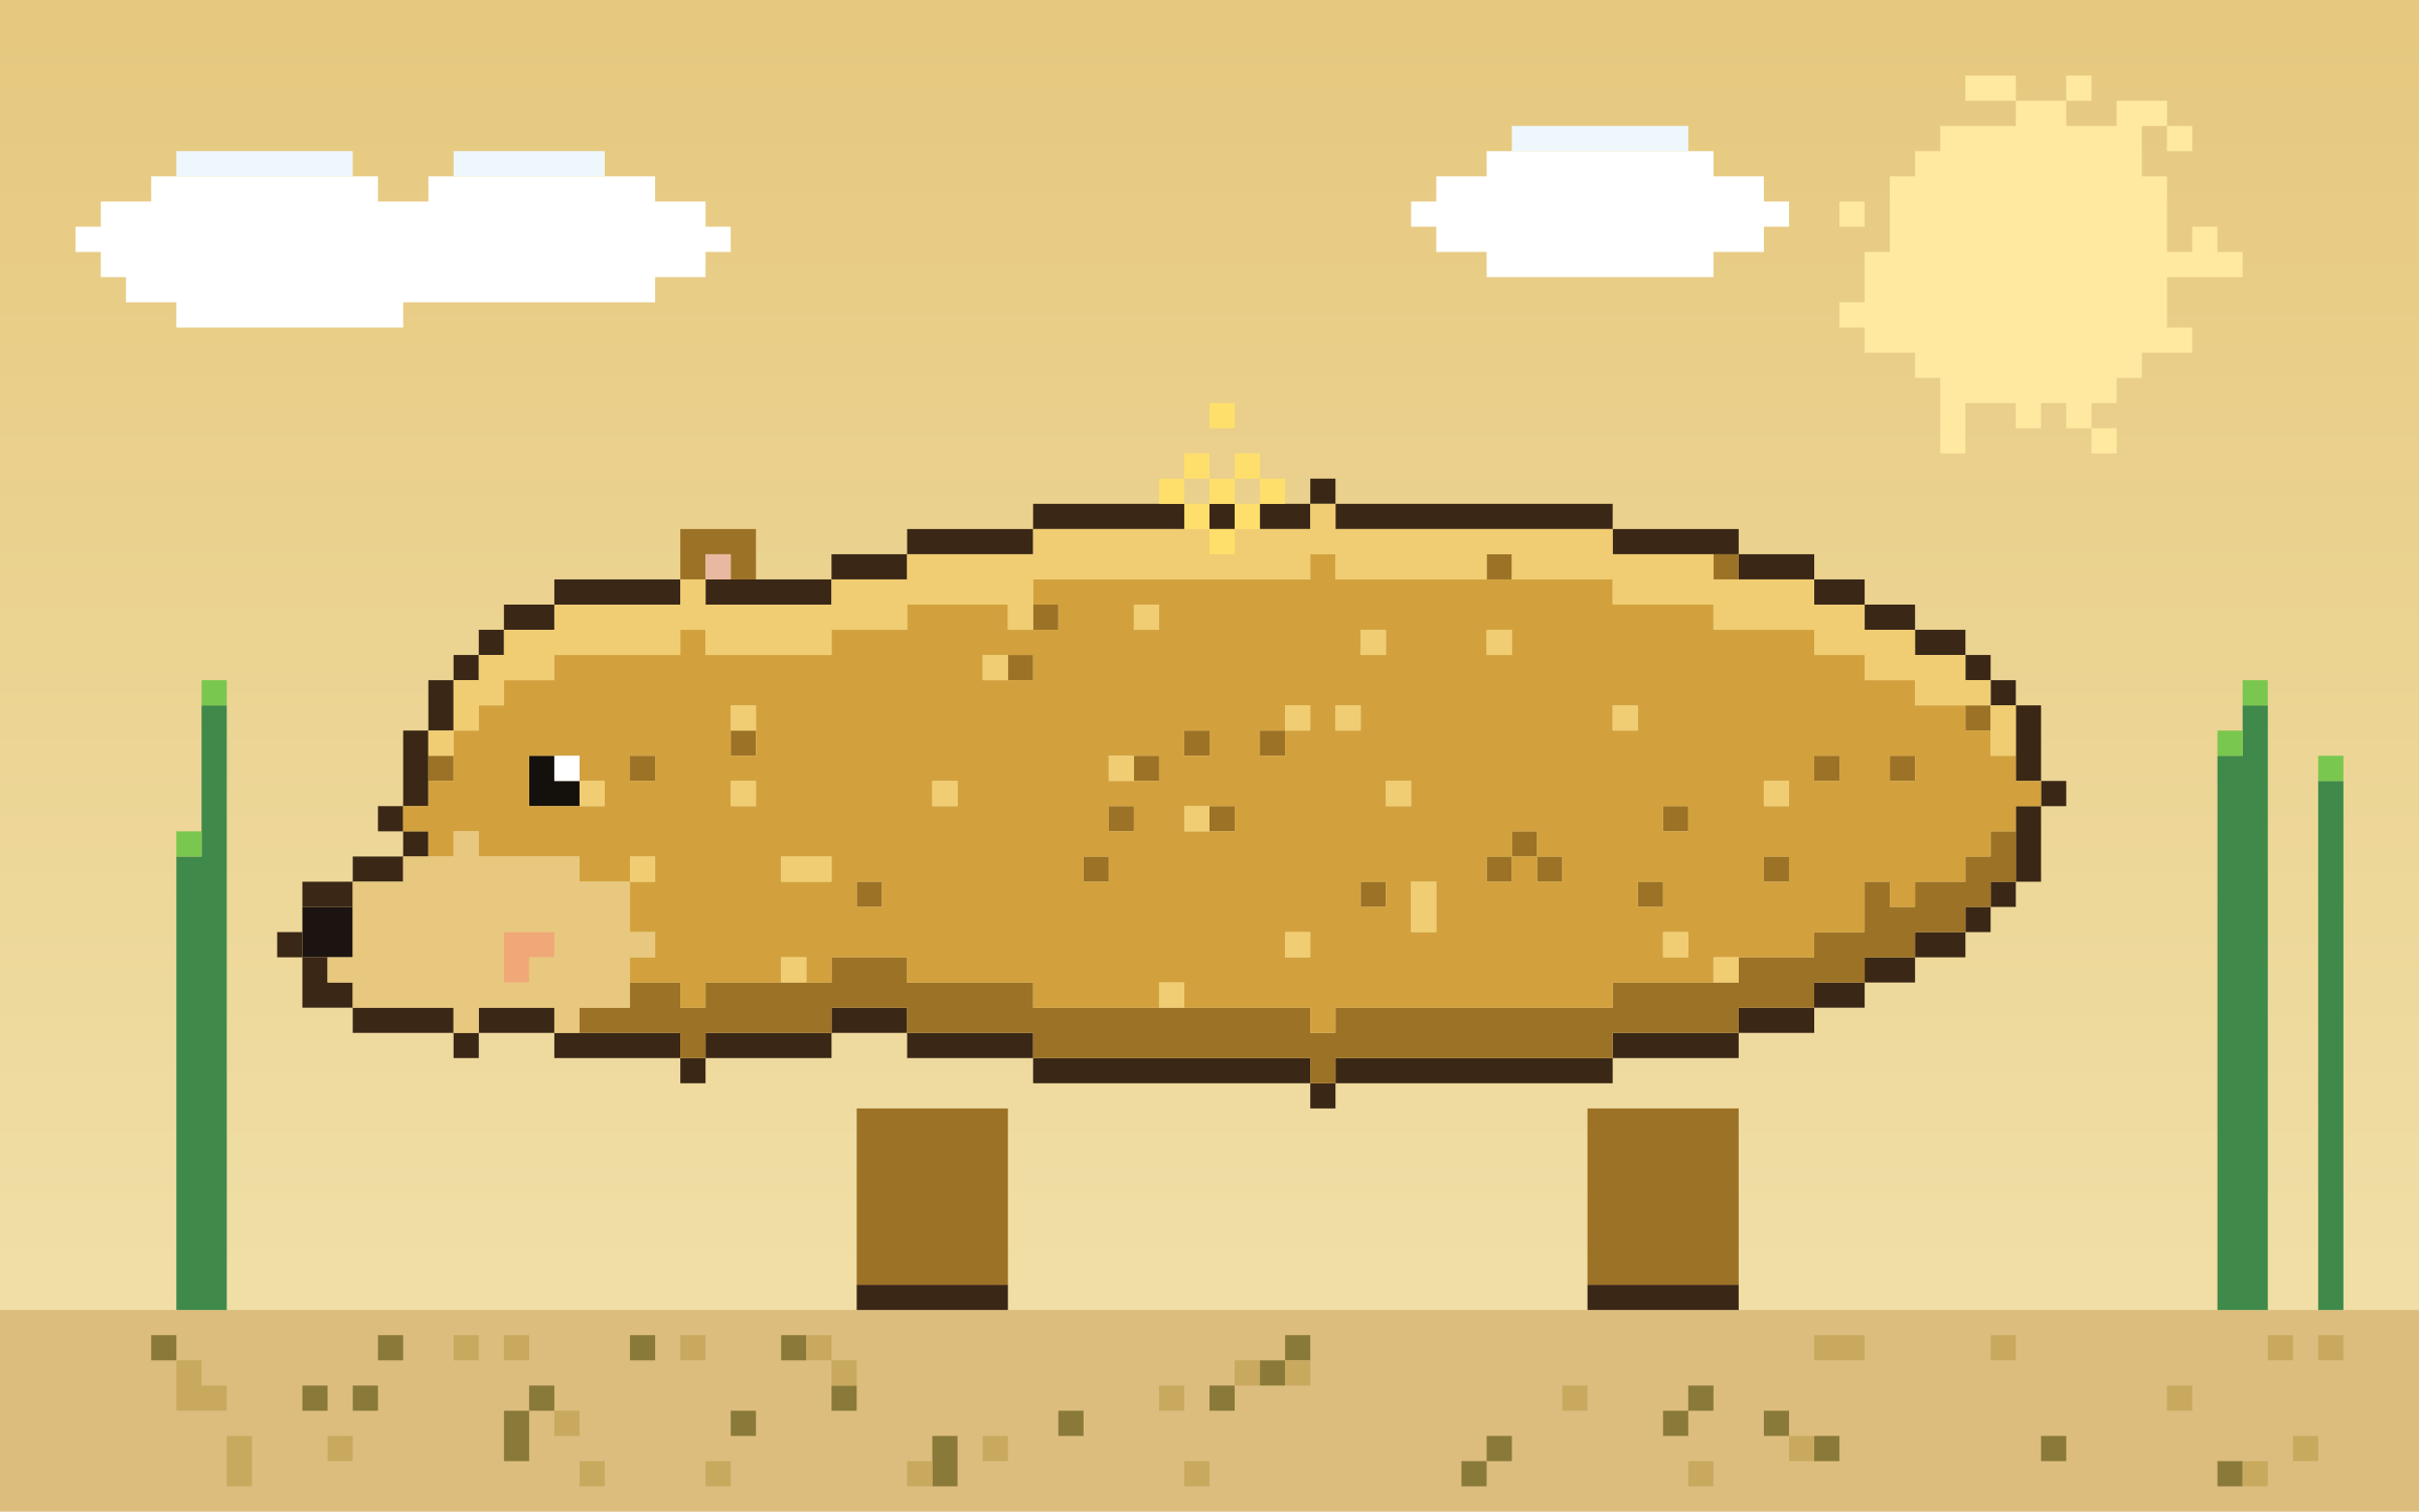
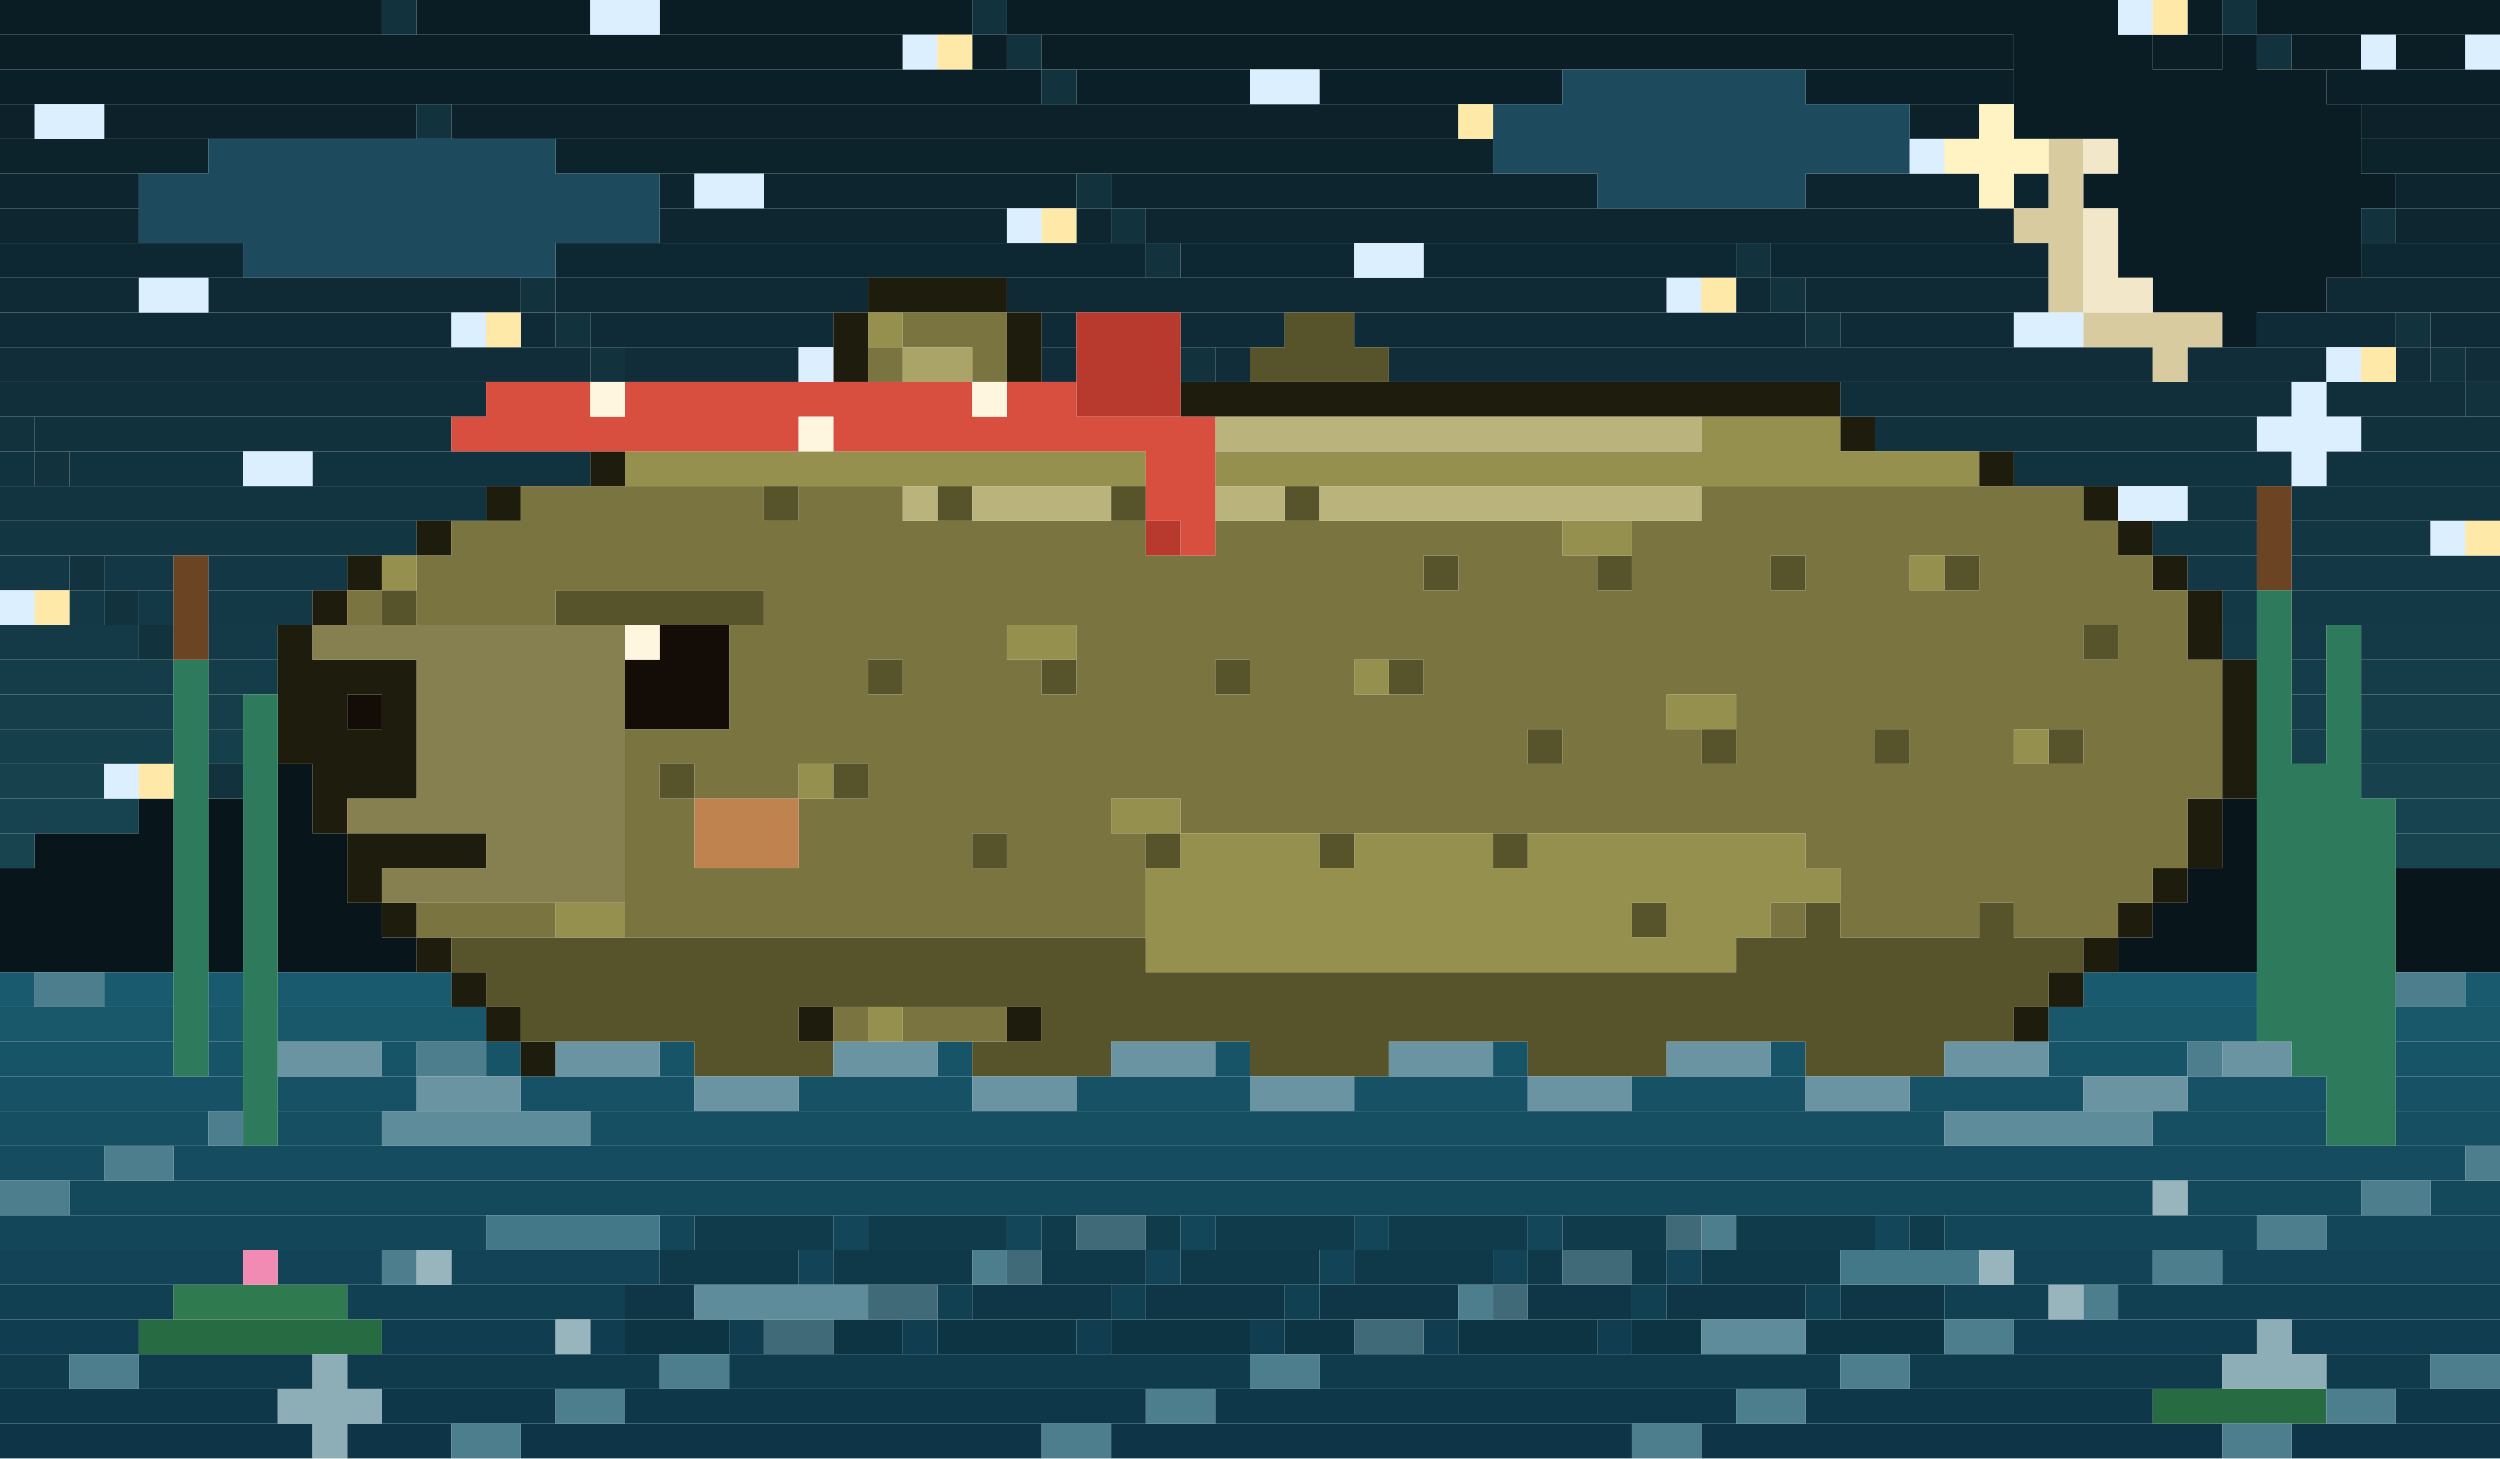
- <svg xmlns="http://www.w3.org/2000/svg" viewBox="0 0 480 300">
-   <defs>
-     <linearGradient id="g" x1="0" y1="0" x2="0" y2="1">
-       <stop offset="0" stop-color="#e6c87e" />
-       <stop offset="1" stop-color="#f2e2ac" />
-     </linearGradient>
-   </defs>
-   <rect width="480" height="300" fill="url(#g)" />
-   <rect y="260" width="480" height="40" fill="#dcbd7e" />
-   <path fill="#14100c" d="M105 150h5v5H105zM105 155h10v5H105z" />
-   <path fill="#1c1410" d="M60 180h10v5H60zM60 185h10v5H60z" />
-   <path fill="#3a2716" d="M260 95h5v5H260zM205 100h30v5H205zM240 100h5v5H240zM250 100h10v5H250zM265 100h55v5H265zM180 105h25v5H180zM320 105h25v5H320zM165 110h15v5H165zM345 110h15v5H345zM110 115h25v5H110zM140 115h25v5H140zM360 115h10v5H360zM100 120h10v5H100zM370 120h10v5H370zM95 125h5v5H95zM380 125h10v5H380zM90 130h5v5H90zM390 130h5v5H390zM85 135h5v5H85zM395 135h5v5H395zM85 140h5v5H85zM400 140h5v5H400zM80 145h5v5H80zM400 145h5v5H400zM80 150h5v5H80zM400 150h5v5H400zM80 155h5v5H80zM405 155h5v5H405zM75 160h5v5H75zM400 160h5v5H400zM80 165h5v5H80zM400 165h5v5H400zM70 170h10v5H70zM400 170h5v5H400zM60 175h10v5H60zM395 175h5v5H395zM390 180h5v5H390zM55 185h5v5H55zM380 185h10v5H380zM60 190h5v5H60zM370 190h10v5H370zM60 195h10v5H60zM360 195h10v5H360zM70 200h20v5H70zM95 200h15v5H95zM165 200h15v5H165zM345 200h15v5H345zM90 205h5v5H90zM110 205h25v5H110zM140 205h25v5H140zM180 205h25v5H180zM320 205h25v5H320zM135 210h5v5H135zM205 210h55v5H205zM265 210h55v5H265zM260 215h5v5H260zM170 255h30v5H170zM315 255h30v5H315z" />
-   <path fill="#3f8a4a" d="M40 140h5v5H40zM445 140h5v5H445zM40 145h5v5H40zM445 145h5v5H445zM40 150h5v5H40zM440 150h10v5H440zM40 155h5v5H40zM440 155h10v5H440zM460 155h5v5H460zM40 160h5v5H40zM440 160h10v5H440zM460 160h5v5H460zM40 165h5v5H40zM440 165h10v5H440zM460 165h5v5H460zM35 170h10v5H35zM440 170h10v5H440zM460 170h5v5H460zM35 175h10v5H35zM440 175h10v5H440zM460 175h5v5H460zM35 180h10v5H35zM440 180h10v5H440zM460 180h5v5H460zM35 185h10v5H35zM440 185h10v5H440zM460 185h5v5H460zM35 190h10v5H35zM440 190h10v5H440zM460 190h5v5H460zM35 195h10v5H35zM440 195h10v5H440zM460 195h5v5H460zM35 200h10v5H35zM440 200h10v5H440zM460 200h5v5H460zM35 205h10v5H35zM440 205h10v5H440zM460 205h5v5H460zM35 210h10v5H35zM440 210h10v5H440zM460 210h5v5H460zM35 215h10v5H35zM440 215h10v5H440zM460 215h5v5H460zM35 220h10v5H35zM440 220h10v5H440zM460 220h5v5H460zM35 225h10v5H35zM440 225h10v5H440zM460 225h5v5H460zM35 230h10v5H35zM440 230h10v5H440zM460 230h5v5H460zM35 235h10v5H35zM440 235h10v5H440zM460 235h5v5H460zM35 240h10v5H35zM440 240h10v5H440zM460 240h5v5H460zM35 245h10v5H35zM440 245h10v5H440zM460 245h5v5H460zM35 250h10v5H35zM440 250h10v5H440zM460 250h5v5H460zM35 255h10v5H35zM440 255h10v5H440zM460 255h5v5H460z" />
-   <path fill="#7ac74f" d="M40 135h5v5H40zM445 135h5v5H445zM440 145h5v5H440zM460 150h5v5H460zM35 165h5v5H35z" />
-   <path fill="#8a7a3a" d="M30 265h5v5H30zM75 265h5v5H75zM125 265h5v5H125zM155 265h5v5H155zM255 265h5v5H255zM250 270h5v5H250zM60 275h5v5H60zM70 275h5v5H70zM105 275h5v5H105zM165 275h5v5H165zM240 275h5v5H240zM335 275h5v5H335zM100 280h5v5H100zM145 280h5v5H145zM210 280h5v5H210zM330 280h5v5H330zM350 280h5v5H350zM100 285h5v5H100zM185 285h5v5H185zM295 285h5v5H295zM360 285h5v5H360zM405 285h5v5H405zM185 290h5v5H185zM290 290h5v5H290zM440 290h5v5H440z" />
-   <path fill="#9c7226" d="M135 105h15v5H135zM135 110h5v5H135zM145 110h5v5H145zM295 110h5v5H295zM340 110h5v5H340zM205 120h5v5H205zM200 130h5v5H200zM390 140h5v5H390zM145 145h5v5H145zM235 145h5v5H235zM250 145h5v5H250zM85 150h5v5H85zM125 150h5v5H125zM225 150h5v5H225zM360 150h5v5H360zM375 150h5v5H375zM220 160h5v5H220zM240 160h5v5H240zM330 160h5v5H330zM300 165h5v5H300zM395 165h5v5H395zM215 170h5v5H215zM295 170h5v5H295zM305 170h5v5H305zM350 170h5v5H350zM390 170h10v5H390zM170 175h5v5H170zM270 175h5v5H270zM325 175h5v5H325zM370 175h5v5H370zM380 175h15v5H380zM370 180h20v5H370zM360 185h20v5H360zM165 190h15v5H165zM345 190h25v5H345zM125 195h10v5H125zM140 195h65v5H140zM320 195h40v5H320zM115 200h50v5H115zM180 200h80v5H180zM265 200h80v5H265zM135 205h5v5H135zM205 205h115v5H205zM260 210h5v5H260zM170 220h30v5H170zM315 220h30v5H315zM170 225h30v5H170zM315 225h30v5H315zM170 230h30v5H170zM315 230h30v5H315zM170 235h30v5H170zM315 235h30v5H315zM170 240h30v5H170zM315 240h30v5H315zM170 245h30v5H170zM315 245h30v5H315zM170 250h30v5H170zM315 250h30v5H315z" />
-   <path fill="#c9a95e" d="M90 265h5v5H90zM100 265h5v5H100zM135 265h5v5H135zM160 265h5v5H160zM360 265h10v5H360zM395 265h5v5H395zM450 265h5v5H450zM460 265h5v5H460zM35 270h5v5H35zM165 270h5v5H165zM245 270h5v5H245zM255 270h5v5H255zM35 275h10v5H35zM230 275h5v5H230zM310 275h5v5H310zM430 275h5v5H430zM110 280h5v5H110zM45 285h5v5H45zM65 285h5v5H65zM195 285h5v5H195zM355 285h5v5H355zM455 285h5v5H455zM45 290h5v5H45zM115 290h5v5H115zM140 290h5v5H140zM180 290h5v5H180zM235 290h5v5H235zM335 290h5v5H335zM445 290h5v5H445z" />
-   <path fill="#d2a13e" d="M260 110h5v5H260zM205 115h115v5H205zM180 120h20v5H180zM210 120h15v5H210zM230 120h110v5H230zM135 125h5v5H135zM165 125h105v5H165zM275 125h20v5H275zM300 125h60v5H300zM110 130h85v5H110zM205 130h165v5H205zM100 135h280v5H100zM95 140h50v5H95zM150 140h105v5H150zM260 140h5v5H260zM270 140h50v5H270zM325 140h65v5H325zM90 145h55v5H90zM150 145h85v5H150zM240 145h10v5H240zM255 145h140v5H255zM90 150h15v5H90zM115 150h10v5H115zM130 150h90v5H130zM230 150h130v5H230zM365 150h10v5H365zM380 150h20v5H380zM85 155h20v5H85zM120 155h25v5H120zM150 155h35v5H150zM190 155h85v5H190zM280 155h70v5H280zM355 155h50v5H355zM80 160h140v5H80zM225 160h10v5H225zM245 160h85v5H245zM335 160h65v5H335zM85 165h5v5H85zM95 165h205v5H95zM305 165h90v5H305zM115 170h10v5H115zM130 170h25v5H130zM165 170h50v5H165zM220 170h75v5H220zM300 170h5v5H300zM310 170h40v5H310zM355 170h35v5H355zM125 175h45v5H125zM175 175h95v5H175zM275 175h5v5H275zM285 175h40v5H285zM330 175h40v5H330zM375 175h5v5H375zM125 180h155v5H125zM285 180h85v5H285zM130 185h125v5H130zM260 185h70v5H260zM335 185h25v5H335zM125 190h30v5H125zM160 190h5v5H160zM180 190h160v5H180zM135 195h5v5H135zM205 195h25v5H205zM235 195h85v5H235zM260 200h5v5H260z" />
-   <path fill="#e8b8a0" d="M140 110h5v5H140z" />
-   <path fill="#e8c87e" d="M90 165h5v5H90zM80 170h35v5H80zM70 175h55v5H70zM70 180h55v5H70zM70 185h30v5H70zM110 185h20v5H110zM65 190h35v5H65zM105 190h20v5H105zM70 195h55v5H70zM90 200h5v5H90zM110 200h5v5H110z" />
-   <path fill="#eef8fc" d="M300 25h35v5H300zM35 30h35v5H35zM90 30h30v5H90z" />
-   <path fill="#f0a878" d="M100 185h10v5H100zM100 190h5v5H100z" />
-   <path fill="#f0cd72" d="M260 100h5v5H260zM205 105h35v5H205zM245 105h75v5H245zM180 110h80v5H180zM265 110h30v5H265zM300 110h40v5H300zM135 115h5v5H135zM165 115h40v5H165zM320 115h40v5H320zM110 120h70v5H110zM200 120h5v5H200zM225 120h5v5H225zM340 120h30v5H340zM100 125h35v5H100zM140 125h25v5H140zM270 125h5v5H270zM295 125h5v5H295zM360 125h20v5H360zM95 130h15v5H95zM195 130h5v5H195zM370 130h20v5H370zM90 135h10v5H90zM380 135h15v5H380zM90 140h5v5H90zM145 140h5v5H145zM255 140h5v5H255zM265 140h5v5H265zM320 140h5v5H320zM395 140h5v5H395zM85 145h5v5H85zM395 145h5v5H395zM220 150h5v5H220zM115 155h5v5H115zM145 155h5v5H145zM185 155h5v5H185zM275 155h5v5H275zM350 155h5v5H350zM235 160h5v5H235zM125 170h5v5H125zM155 170h10v5H155zM280 175h5v5H280zM280 180h5v5H280zM255 185h5v5H255zM330 185h5v5H330zM155 190h5v5H155zM340 190h5v5H340zM230 195h5v5H230z" />
-   <path fill="#ffdf6b" d="M240 80h5v5H240zM235 90h5v5H235zM245 90h5v5H245zM230 95h5v5H230zM240 95h5v5H240zM250 95h5v5H250zM235 100h5v5H235zM245 100h5v5H245zM240 105h5v5H240z" />
-   <path fill="#ffe9a0" d="M390 15h10v5H390zM410 15h5v5H410zM400 20h10v5H400zM420 20h10v5H420zM385 25h40v5H385zM430 25h5v5H430zM380 30h45v5H380zM375 35h55v5H375zM365 40h5v5H365zM375 40h55v5H375zM375 45h55v5H375zM435 45h5v5H435zM370 50h75v5H370zM370 55h60v5H370zM365 60h65v5H365zM370 65h65v5H370zM380 70h45v5H380zM385 75h35v5H385zM385 80h5v5H385zM400 80h5v5H400zM410 80h5v5H410zM385 85h5v5H385zM415 85h5v5H415z" />
-   <path fill="#ffffff" d="M295 30h45v5H295zM30 35h45v5H30zM85 35h45v5H85zM285 35h65v5H285zM20 40h120v5H20zM280 40h75v5H280zM15 45h130v5H15zM285 45h65v5H285zM20 50h120v5H20zM295 50h45v5H295zM25 55h105v5H25zM35 60h45v5H35zM110 150h5v5H110z" />
+ <svg xmlns="http://www.w3.org/2000/svg" viewBox="0 0 432 252">
+   <path fill="#08161b" d="M48 132h6v6H48zM24 138h6v6H24zM36 138h6v6H36zM48 138h6v6H48zM384 138h6v6H384zM6 144h24v6H6zM36 144h6v6H36zM48 144h12v6H48zM384 144h6v6H384zM0 150h30v6H0zM36 150h6v6H36zM48 150h12v6H48zM378 150h12v6H378zM414 150h18v6H414zM0 156h30v6H0zM36 156h6v6H36zM48 156h18v6H48zM372 156h18v6H372zM414 156h18v6H414zM0 162h30v6H0zM36 162h6v6H36zM48 162h24v6H48zM366 162h24v6H366zM414 162h18v6H414z" />
+   <path fill="#0a1c24" d="M0 0h66v6H0zM72 0h30v6H72zM114 0h54v6H114zM174 0h192v6H174zM378 0h6v6H378zM390 0h42v6H390zM348 6h24v6H348zM384 6h6v6H384zM348 12h54v6H348zM348 18h60v6H348zM366 24h42v6H366zM360 30h54v6H360zM366 36h42v6H366zM366 42h42v6H366zM372 48h30v6H372zM384 54h6v6H384z" />
+   <path fill="#0b1e26" d="M0 6h156v6H0zM168 6h6v6H168zM180 6h168v6H180zM372 6h12v6H372zM396 6h12v6H396zM414 6h12v6H414z" />
+   <path fill="#0b1f28" d="M0 12h180v6H0zM186 12h30v6H186zM228 12h42v6H228zM312 12h36v6H312zM402 12h30v6H402z" />
+   <path fill="#0c212a" d="M0 18h6v6H0zM18 18h54v6H18zM78 18h174v6H78zM330 18h12v6H330zM408 18h24v6H408z" />
+   <path fill="#0c232c" d="M0 24h36v6H0zM96 24h162v6H96zM408 24h24v6H408z" />
+   <path fill="#0d252e" d="M0 30h24v6H0zM114 30h6v6H114zM132 30h54v6H132zM192 30h84v6H192zM312 30h30v6H312zM348 30h6v6H348zM414 30h18v6H414z" />
+   <path fill="#0d2630" d="M0 36h24v6H0zM114 36h60v6H114zM186 36h6v6H186zM198 36h150v6H198zM414 36h18v6H414z" />
+   <path fill="#0d3443" d="M108 228h18v6H108zM144 228h12v6H144zM162 228h24v6H162zM192 228h24v6H192zM222 228h12v6H222zM252 228h24v6H252zM282 228h12v6H282zM312 228h24v6H312z" />
+   <path fill="#0d3547" d="M0 246h54v6H0zM60 246h18v6H60zM90 246h90v6H90zM192 246h90v6H192zM294 246h90v6H294zM396 246h36v6H396z" />
+   <path fill="#0e2833" d="M0 42h42v6H0zM96 42h102v6H96zM204 42h30v6H204zM246 42h54v6H246zM306 42h48v6H306zM408 42h24v6H408z" />
+   <path fill="#0e3646" d="M108 222h12v6H108zM168 222h24v6H168zM198 222h24v6H198zM228 222h24v6H228zM264 222h18v6H264zM288 222h24v6H288zM318 222h18v6H318z" />
+   <path fill="#0e384a" d="M0 240h48v6H0zM66 240h30v6H66zM108 240h90v6H108zM210 240h90v6H210zM312 240h60v6H312zM414 240h18v6H414z" />
+   <path fill="#0f2a35" d="M0 48h24v6H0zM36 48h54v6H36zM96 48h54v6H96zM174 48h114v6H174zM300 48h6v6H300zM312 48h42v6H312zM402 48h30v6H402z" />
+   <path fill="#0f2b37" d="M0 54h78v6H0zM90 54h6v6H90zM102 54h42v6H102zM180 54h6v6H180zM204 54h18v6H204zM234 54h78v6H234zM318 54h30v6H318zM390 54h24v6H390zM420 54h12v6H420z" />
+   <path fill="#0f3848" d="M114 216h24v6H114zM144 216h24v6H144zM180 216h18v6H180zM204 216h24v6H204zM234 216h24v6H234zM264 216h6v6H264zM282 216h6v6H282zM294 216h24v6H294z" />
+   <path fill="#0f3b4d" d="M0 234h12v6H0zM24 234h30v6H24zM60 234h54v6H60zM126 234h90v6H126zM228 234h90v6H228zM330 234h54v6H330zM402 234h18v6H402z" />
+   <path fill="#102d39" d="M0 60h102v6H0zM108 60h30v6H108zM180 60h6v6H180zM210 60h6v6H210zM240 60h132v6H240zM378 60h24v6H378zM414 60h6v6H414zM426 60h6v6H426z" />
+   <path fill="#102f3b" d="M0 66h84v6H0zM318 66h78v6H318zM402 66h24v6H402z" />
+   <path fill="#103b4b" d="M120 210h24v6H120zM150 210h24v6H150zM180 210h6v6H180zM198 210h6v6H198zM210 210h24v6H210zM240 210h24v6H240zM270 210h18v6H270zM300 210h24v6H300zM330 210h6v6H330z" />
+   <path fill="#103e50" d="M0 228h24v6H0zM66 228h30v6H66zM102 228h6v6H102zM126 228h6v6H126zM156 228h6v6H156zM186 228h6v6H186zM216 228h6v6H216zM246 228h6v6H246zM276 228h6v6H276zM348 228h42v6H348zM396 228h36v6H396z" />
+   <path fill="#11313d" d="M6 72h72v6H6zM324 72h66v6H324zM408 72h24v6H408z" />
+   <path fill="#11323f" d="M0 78h6v6H0zM12 78h30v6H12zM54 78h48v6H54zM348 78h48v6H348zM402 78h30v6H402z" />
+   <path fill="#114053" d="M0 222h30v6H0zM60 222h48v6H60zM162 222h6v6H162zM192 222h6v6H192zM222 222h6v6H222zM282 222h6v6H282zM312 222h6v6H312zM336 222h18v6H336zM366 222h66v6H366z" />
+   <path fill="#12333d" d="M66 0h6v6H66zM168 0h6v6H168zM384 0h6v6H384zM174 6h6v6H174zM390 6h6v6H390zM180 12h6v6H180zM72 18h6v6H72zM186 30h6v6H186zM192 36h6v6H192zM408 36h6v6H408zM198 42h6v6H198zM300 42h6v6H300zM90 48h6v6H90zM306 48h6v6H306zM96 54h6v6H96zM312 54h6v6H312zM414 54h6v6H414zM102 60h6v6H102zM204 60h6v6H204zM420 60h6v6H420zM426 66h6v6H426zM0 72h6v6H0zM6 78h6v6H6zM12 96h6v6H12zM18 102h6v6H18zM24 108h6v6H24zM36 132h6v6H36z" />
+   <path fill="#123441" d="M0 84h84v6H0zM378 84h12v6H378zM396 84h36v6H396z" />
+   <path fill="#124356" d="M0 216h42v6H0zM48 216h18v6H48zM78 216h36v6H78zM138 216h6v6H138zM198 216h6v6H198zM228 216h6v6H228zM258 216h6v6H258zM288 216h6v6H288zM348 216h24v6H348zM384 216h48v6H384z" />
+   <path fill="#133643" d="M0 90h72v6H0zM372 90h18v6H372zM396 90h24v6H396z" />
+   <path fill="#133744" d="M0 96h12v6H0zM18 96h12v6H18zM36 96h24v6H36zM378 96h12v6H378zM396 96h36v6H396z" />
+   <path fill="#134659" d="M0 210h84v6H0zM114 210h6v6H114zM144 210h6v6H144zM174 210h6v6H174zM204 210h6v6H204zM234 210h6v6H234zM264 210h6v6H264zM324 210h6v6H324zM336 210h54v6H336zM402 210h30v6H402z" />
+   <path fill="#140c06" d="M114 108h12v6H114zM108 114h18v6H108zM60 120h6v6H60zM108 120h18v6H108z" />
+   <path fill="#143946" d="M12 102h6v6H12zM24 102h6v6H24zM36 102h18v6H36zM384 102h6v6H384zM396 102h36v6H396z" />
+   <path fill="#143a47" d="M0 108h24v6H0zM36 108h12v6H36zM384 108h6v6H384zM396 108h6v6H396zM408 108h24v6H408z" />
+   <path fill="#14495c" d="M12 204h360v6H12zM378 204h30v6H378zM420 204h12v6H420z" />
+   <path fill="#153c49" d="M0 114h30v6H0zM36 114h12v6H36zM396 114h6v6H396zM408 114h24v6H408z" />
+   <path fill="#153d4a" d="M0 120h30v6H0zM36 120h6v6H36zM396 120h6v6H396zM408 120h24v6H408z" />
+   <path fill="#154c5f" d="M0 198h18v6H0zM30 198h396v6H30z" />
+   <path fill="#163f4c" d="M0 126h30v6H0zM36 126h6v6H36zM396 126h6v6H396zM408 126h24v6H408z" />
+   <path fill="#164f62" d="M0 192h36v6H0zM48 192h18v6H48zM102 192h234v6H102zM372 192h30v6H372zM414 192h18v6H414z" />
+   <path fill="#17414d" d="M0 132h18v6H0zM408 132h24v6H408z" />
+   <path fill="#17424f" d="M0 138h24v6H0zM414 138h18v6H414z" />
+   <path fill="#175165" d="M0 186h42v6H0zM48 186h24v6H48zM90 186h30v6H90zM138 186h30v6H138zM186 186h30v6H186zM234 186h30v6H234zM282 186h30v6H282zM330 186h30v6H330zM378 186h24v6H378zM414 186h18v6H414z" />
+   <path fill="#184450" d="M0 144h6v6H0zM414 144h18v6H414z" />
+   <path fill="#185468" d="M0 180h30v6H0zM36 180h6v6H36zM66 180h6v6H66zM84 180h6v6H84zM114 180h6v6H114zM162 180h6v6H162zM210 180h6v6H210zM258 180h6v6H258zM306 180h6v6H306zM354 180h24v6H354zM414 180h18v6H414z" />
+   <path fill="#19576b" d="M0 174h30v6H0zM36 174h6v6H36zM48 174h36v6H48zM354 174h36v6H354zM414 174h18v6H414z" />
+   <path fill="#1a5a6e" d="M0 168h6v6H0zM18 168h12v6H18zM36 168h6v6H36zM48 168h30v6H48zM360 168h30v6H360zM426 168h6v6H426z" />
+   <path fill="#1d4a5c" d="M270 12h42v6H270zM258 18h72v6H258zM36 24h60v6H36zM258 24h72v6H258zM24 30h90v6H24zM276 30h36v6H276zM24 36h90v6H24zM42 42h54v6H42z" />
+   <path fill="#1e1d0d" d="M150 48h24v6H150zM144 54h6v6H144zM174 54h6v6H174zM144 60h6v6H144zM174 60h6v6H174zM204 66h114v6H204zM318 72h6v6H318zM102 78h6v6H102zM342 78h6v6H342zM84 84h6v6H84zM360 84h6v6H360zM72 90h6v6H72zM366 90h6v6H366zM60 96h6v6H60zM372 96h6v6H372zM54 102h6v6H54zM378 102h6v6H378zM48 108h6v6H48zM378 108h6v6H378zM48 114h24v6H48zM384 114h6v6H384zM48 120h12v6H48zM66 120h6v6H66zM384 120h6v6H384zM48 126h24v6H48zM384 126h6v6H384zM54 132h18v6H54zM384 132h6v6H384zM54 138h6v6H54zM378 138h6v6H378zM60 144h24v6H60zM378 144h6v6H378zM60 150h6v6H60zM372 150h6v6H372zM66 156h6v6H66zM366 156h6v6H366zM72 162h6v6H72zM360 162h6v6H360zM78 168h6v6H78zM354 168h6v6H354zM84 174h6v6H84zM138 174h6v6H138zM174 174h6v6H174zM348 174h6v6H348zM90 180h6v6H90z" />
+   <path fill="#276b43" d="M24 228h42v6H24zM372 240h30v6H372z" />
+   <path fill="#2e7a5c" d="M390 102h6v6H390zM390 108h6v6H390zM402 108h6v6H402zM30 114h6v6H30zM390 114h6v6H390zM402 114h6v6H402zM30 120h6v6H30zM42 120h6v6H42zM390 120h6v6H390zM402 120h6v6H402zM30 126h6v6H30zM42 126h6v6H42zM390 126h6v6H390zM402 126h6v6H402zM30 132h6v6H30zM42 132h6v6H42zM390 132h18v6H390zM30 138h6v6H30zM42 138h6v6H42zM390 138h24v6H390zM30 144h6v6H30zM42 144h6v6H42zM390 144h24v6H390zM30 150h6v6H30zM42 150h6v6H42zM390 150h24v6H390zM30 156h6v6H30zM42 156h6v6H42zM390 156h24v6H390zM30 162h6v6H30zM42 162h6v6H42zM390 162h24v6H390zM30 168h6v6H30zM42 168h6v6H42zM390 168h24v6H390zM30 174h6v6H30zM42 174h6v6H42zM390 174h24v6H390zM30 180h6v6H30zM42 180h6v6H42zM396 180h18v6H396zM42 186h6v6H42zM402 186h12v6H402zM42 192h6v6H42zM402 192h12v6H402z" />
+   <path fill="#2f7a4f" d="M30 222h30v6H30z" />
+   <path fill="#406a77" d="M186 210h12v6H186zM288 210h6v6H288zM174 216h6v6H174zM270 216h12v6H270zM150 222h12v6H150zM258 222h6v6H258zM132 228h12v6H132zM234 228h12v6H234z" />
+   <path fill="#437888" d="M84 210h30v6H84zM318 216h24v6H318z" />
+   <path fill="#4c7e8e" d="M6 168h12v6H6zM414 168h12v6H414zM72 180h12v6H72zM378 180h6v6H378zM36 192h6v6H36zM18 198h12v6H18zM426 198h6v6H426zM0 204h12v6H0zM408 204h12v6H408zM294 210h6v6H294zM390 210h12v6H390zM66 216h6v6H66zM168 216h6v6H168zM372 216h12v6H372zM252 222h6v6H252zM360 222h6v6H360zM336 228h12v6H336zM12 234h12v6H12zM114 234h12v6H114zM216 234h12v6H216zM318 234h12v6H318zM420 234h12v6H420zM96 240h12v6H96zM198 240h12v6H198zM300 240h12v6H300zM402 240h12v6H402zM78 246h12v6H78zM180 246h12v6H180zM282 246h12v6H282zM384 246h12v6H384z" />
+   <path fill="#57542c" d="M222 54h12v6H222zM216 60h24v6H216zM132 84h6v6H132zM162 84h6v6H162zM192 84h6v6H192zM222 84h6v6H222zM246 96h6v6H246zM276 96h6v6H276zM306 96h6v6H306zM336 96h6v6H336zM66 102h6v6H66zM96 102h36v6H96zM360 108h6v6H360zM150 114h6v6H150zM180 114h6v6H180zM210 114h6v6H210zM240 114h6v6H240zM264 126h6v6H264zM294 126h6v6H294zM324 126h6v6H324zM354 126h6v6H354zM114 132h6v6H114zM144 132h6v6H144zM168 144h6v6H168zM198 144h6v6H198zM228 144h6v6H228zM258 144h6v6H258zM282 156h6v6H282zM312 156h6v6H312zM342 156h6v6H342zM78 162h120v6H78zM300 162h60v6H300zM84 168h270v6H84zM90 174h48v6H90zM180 174h168v6H180zM120 180h24v6H120zM168 180h24v6H168zM216 180h24v6H216zM264 180h24v6H264zM312 180h24v6H312z" />
+   <path fill="#5f8c9a" d="M66 192h36v6H66zM336 192h36v6H336zM120 222h30v6H120zM294 228h18v6H294z" />
+   <path fill="#6a94a1" d="M48 180h18v6H48zM96 180h18v6H96zM144 180h18v6H144zM192 180h18v6H192zM240 180h18v6H240zM288 180h18v6H288zM336 180h18v6H336zM384 180h12v6H384zM72 186h18v6H72zM120 186h18v6H120zM168 186h18v6H168zM216 186h18v6H216zM264 186h18v6H264zM312 186h18v6H312zM360 186h18v6H360z" />
+   <path fill="#6b4423" d="M390 84h6v6H390zM390 90h6v6H390zM30 96h6v6H30zM390 96h6v6H390zM30 102h6v6H30zM30 108h6v6H30z" />
+   <path fill="#7a7440" d="M156 54h18v6H156zM150 60h6v6H150zM168 60h6v6H168zM90 84h42v6H90zM138 84h18v6H138zM294 84h66v6H294zM78 90h120v6H78zM210 90h60v6H210zM282 90h84v6H282zM72 96h174v6H72zM252 96h24v6H252zM282 96h24v6H282zM312 96h18v6H312zM342 96h30v6H342zM60 102h6v6H60zM72 102h24v6H72zM132 102h246v6H132zM126 108h48v6H126zM186 108h174v6H186zM366 108h12v6H366zM126 114h24v6H126zM156 114h24v6H156zM186 114h24v6H186zM216 114h18v6H216zM246 114h138v6H246zM126 120h162v6H126zM300 120h84v6H300zM108 126h156v6H108zM270 126h24v6H270zM300 126h24v6H300zM330 126h18v6H330zM360 126h24v6H360zM108 132h6v6H108zM120 132h18v6H120zM150 132h234v6H150zM108 138h12v6H108zM138 138h54v6H138zM204 138h174v6H204zM108 144h12v6H108zM138 144h30v6H138zM174 144h24v6H174zM312 144h66v6H312zM108 150h90v6H108zM318 150h54v6H318zM72 156h24v6H72zM108 156h90v6H108zM306 156h6v6H306zM318 156h24v6H318zM348 156h18v6H348zM144 174h6v6H144zM156 174h18v6H156z" />
+   <path fill="#868050" d="M54 108h54v6H54zM72 114h36v6H72zM72 120h36v6H72zM72 126h36v6H72zM72 132h36v6H72zM60 138h48v6H60zM84 144h24v6H84zM66 150h42v6H66z" />
+   <path fill="#8dadb7" d="M390 228h6v6H390zM54 234h6v6H54zM384 234h18v6H384zM48 240h18v6H48zM54 246h6v6H54z" />
+   <path fill="#96904f" d="M150 54h6v6H150zM294 72h24v6H294zM108 78h90v6H108zM210 78h132v6H210zM270 90h12v6H270zM66 96h6v6H66zM330 96h6v6H330zM174 108h12v6H174zM234 114h6v6H234zM288 120h12v6H288zM348 126h6v6H348zM138 132h6v6H138zM192 138h12v6H192zM204 144h24v6H204zM234 144h24v6H234zM264 144h48v6H264zM198 150h120v6H198zM96 156h12v6H96zM198 156h84v6H198zM288 156h18v6H288zM198 162h102v6H198zM150 174h6v6H150z" />
+   <path fill="#98b5be" d="M372 204h6v6H372zM72 216h6v6H72zM342 216h6v6H342zM354 222h6v6H354zM96 228h6v6H96z" />
+   <path fill="#aaa468" d="M156 60h12v6H156z" />
+   <path fill="#b83a2e" d="M186 54h18v6H186zM186 60h18v6H186zM186 66h18v6H186zM198 90h6v6H198z" />
+   <path fill="#bab47c" d="M210 72h84v6H210zM156 84h6v6H156zM168 84h24v6H168zM210 84h12v6H210zM228 84h66v6H228z" />
+   <path fill="#bf834f" d="M120 138h18v6H120zM120 144h18v6H120z" />
+   <path fill="#d84f3f" d="M84 66h18v6H84zM108 66h60v6H108zM174 66h12v6H174zM78 72h60v6H78zM144 72h66v6H144zM198 78h12v6H198zM198 84h12v6H198zM204 90h6v6H204z" />
+   <path fill="#d9cba0" d="M354 24h6v6H354zM354 30h6v6H354zM348 36h12v6H348zM354 42h6v6H354zM354 48h6v6H354zM360 54h24v6H360zM372 60h6v6H372z" />
+   <path fill="#dcefff" d="M102 0h12v6H102zM366 0h6v6H366zM156 6h6v6H156zM408 6h6v6H408zM426 6h6v6H426zM216 12h12v6H216zM6 18h12v6H6zM330 24h6v6H330zM120 30h12v6H120zM174 36h6v6H174zM234 42h12v6H234zM24 48h12v6H24zM288 48h6v6H288zM78 54h6v6H78zM348 54h12v6H348zM138 60h6v6H138zM402 60h6v6H402zM396 66h6v6H396zM390 72h18v6H390zM42 78h12v6H42zM396 78h6v6H396zM366 84h12v6H366zM420 90h6v6H420zM0 102h6v6H0zM18 132h6v6H18z" />
+   <path fill="#f28bb4" d="M42 216h6v6H42z" />
+   <path fill="#f2e8c9" d="M360 24h6v6H360zM360 36h6v6H360zM360 42h6v6H360zM360 48h12v6H360z" />
+   <path fill="#ffe9a8" d="M372 0h6v6H372zM162 6h6v6H162zM252 18h6v6H252zM180 36h6v6H180zM294 48h6v6H294zM84 54h6v6H84zM408 60h6v6H408zM426 90h6v6H426zM6 102h6v6H6zM24 132h6v6H24z" />
+   <path fill="#fff3c4" d="M342 18h6v6H342zM336 24h18v6H336zM342 30h6v6H342z" />
+   <path fill="#fff6e0" d="M102 66h6v6H102zM168 66h6v6H168zM138 72h6v6H138zM108 108h6v6H108z" />
</svg>
